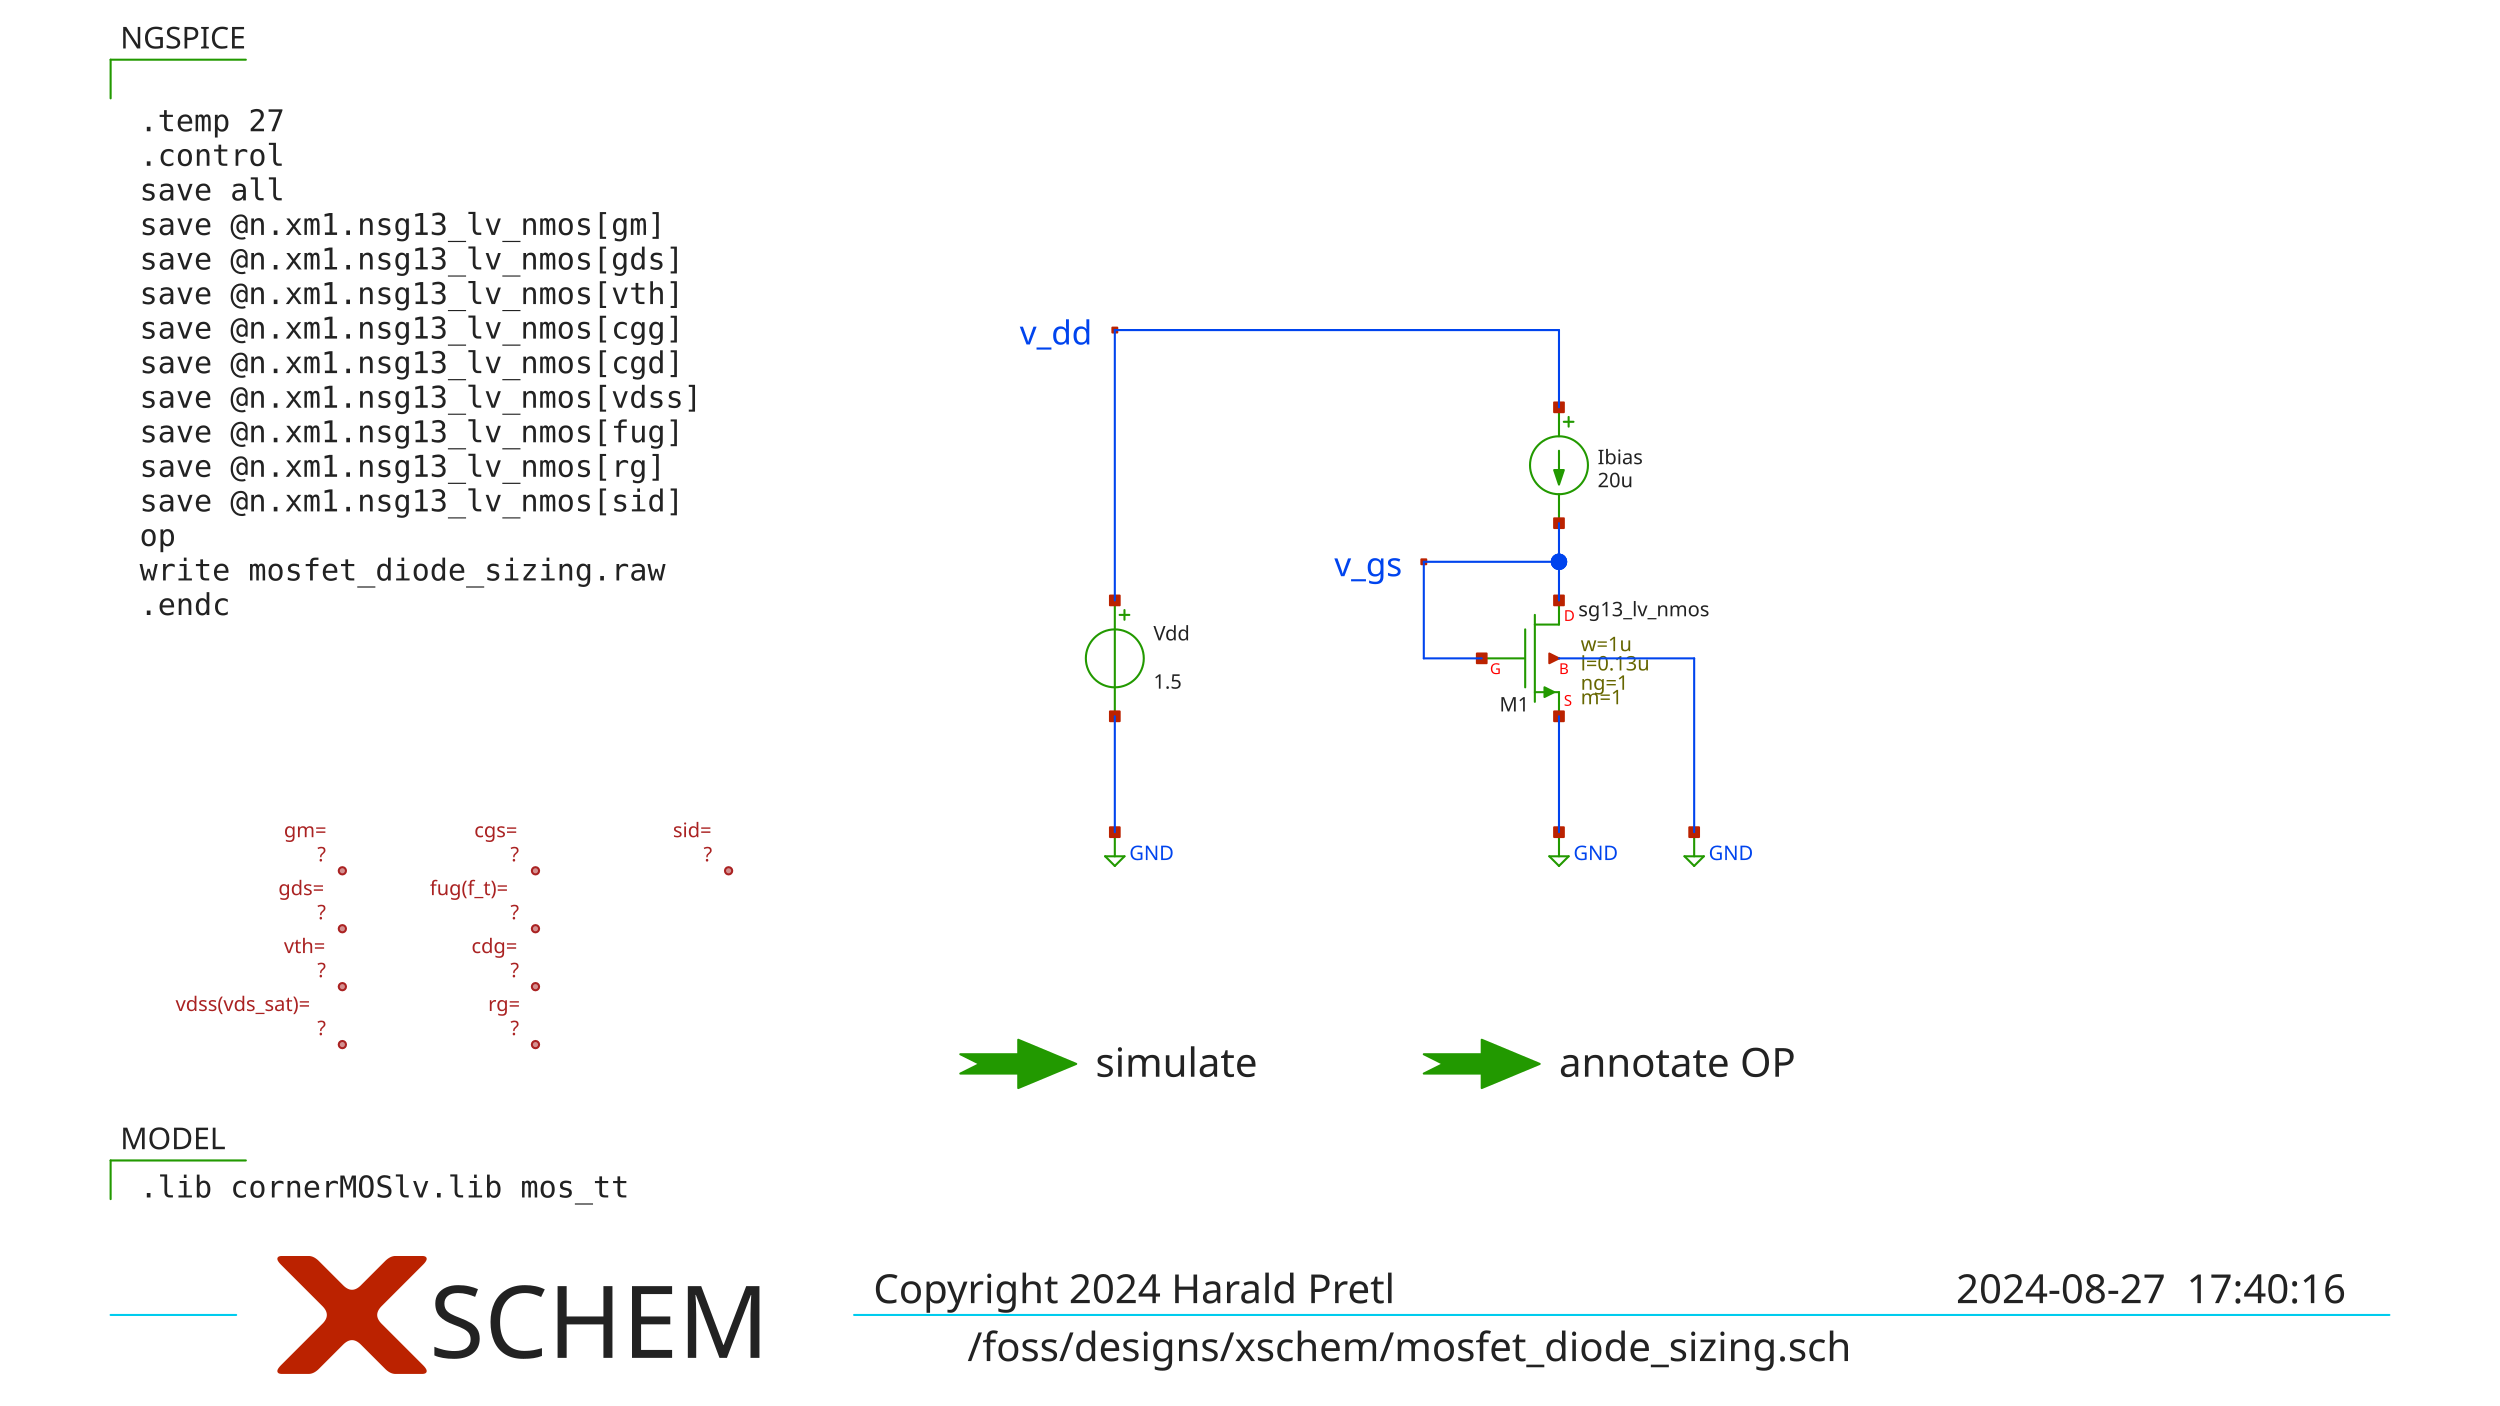
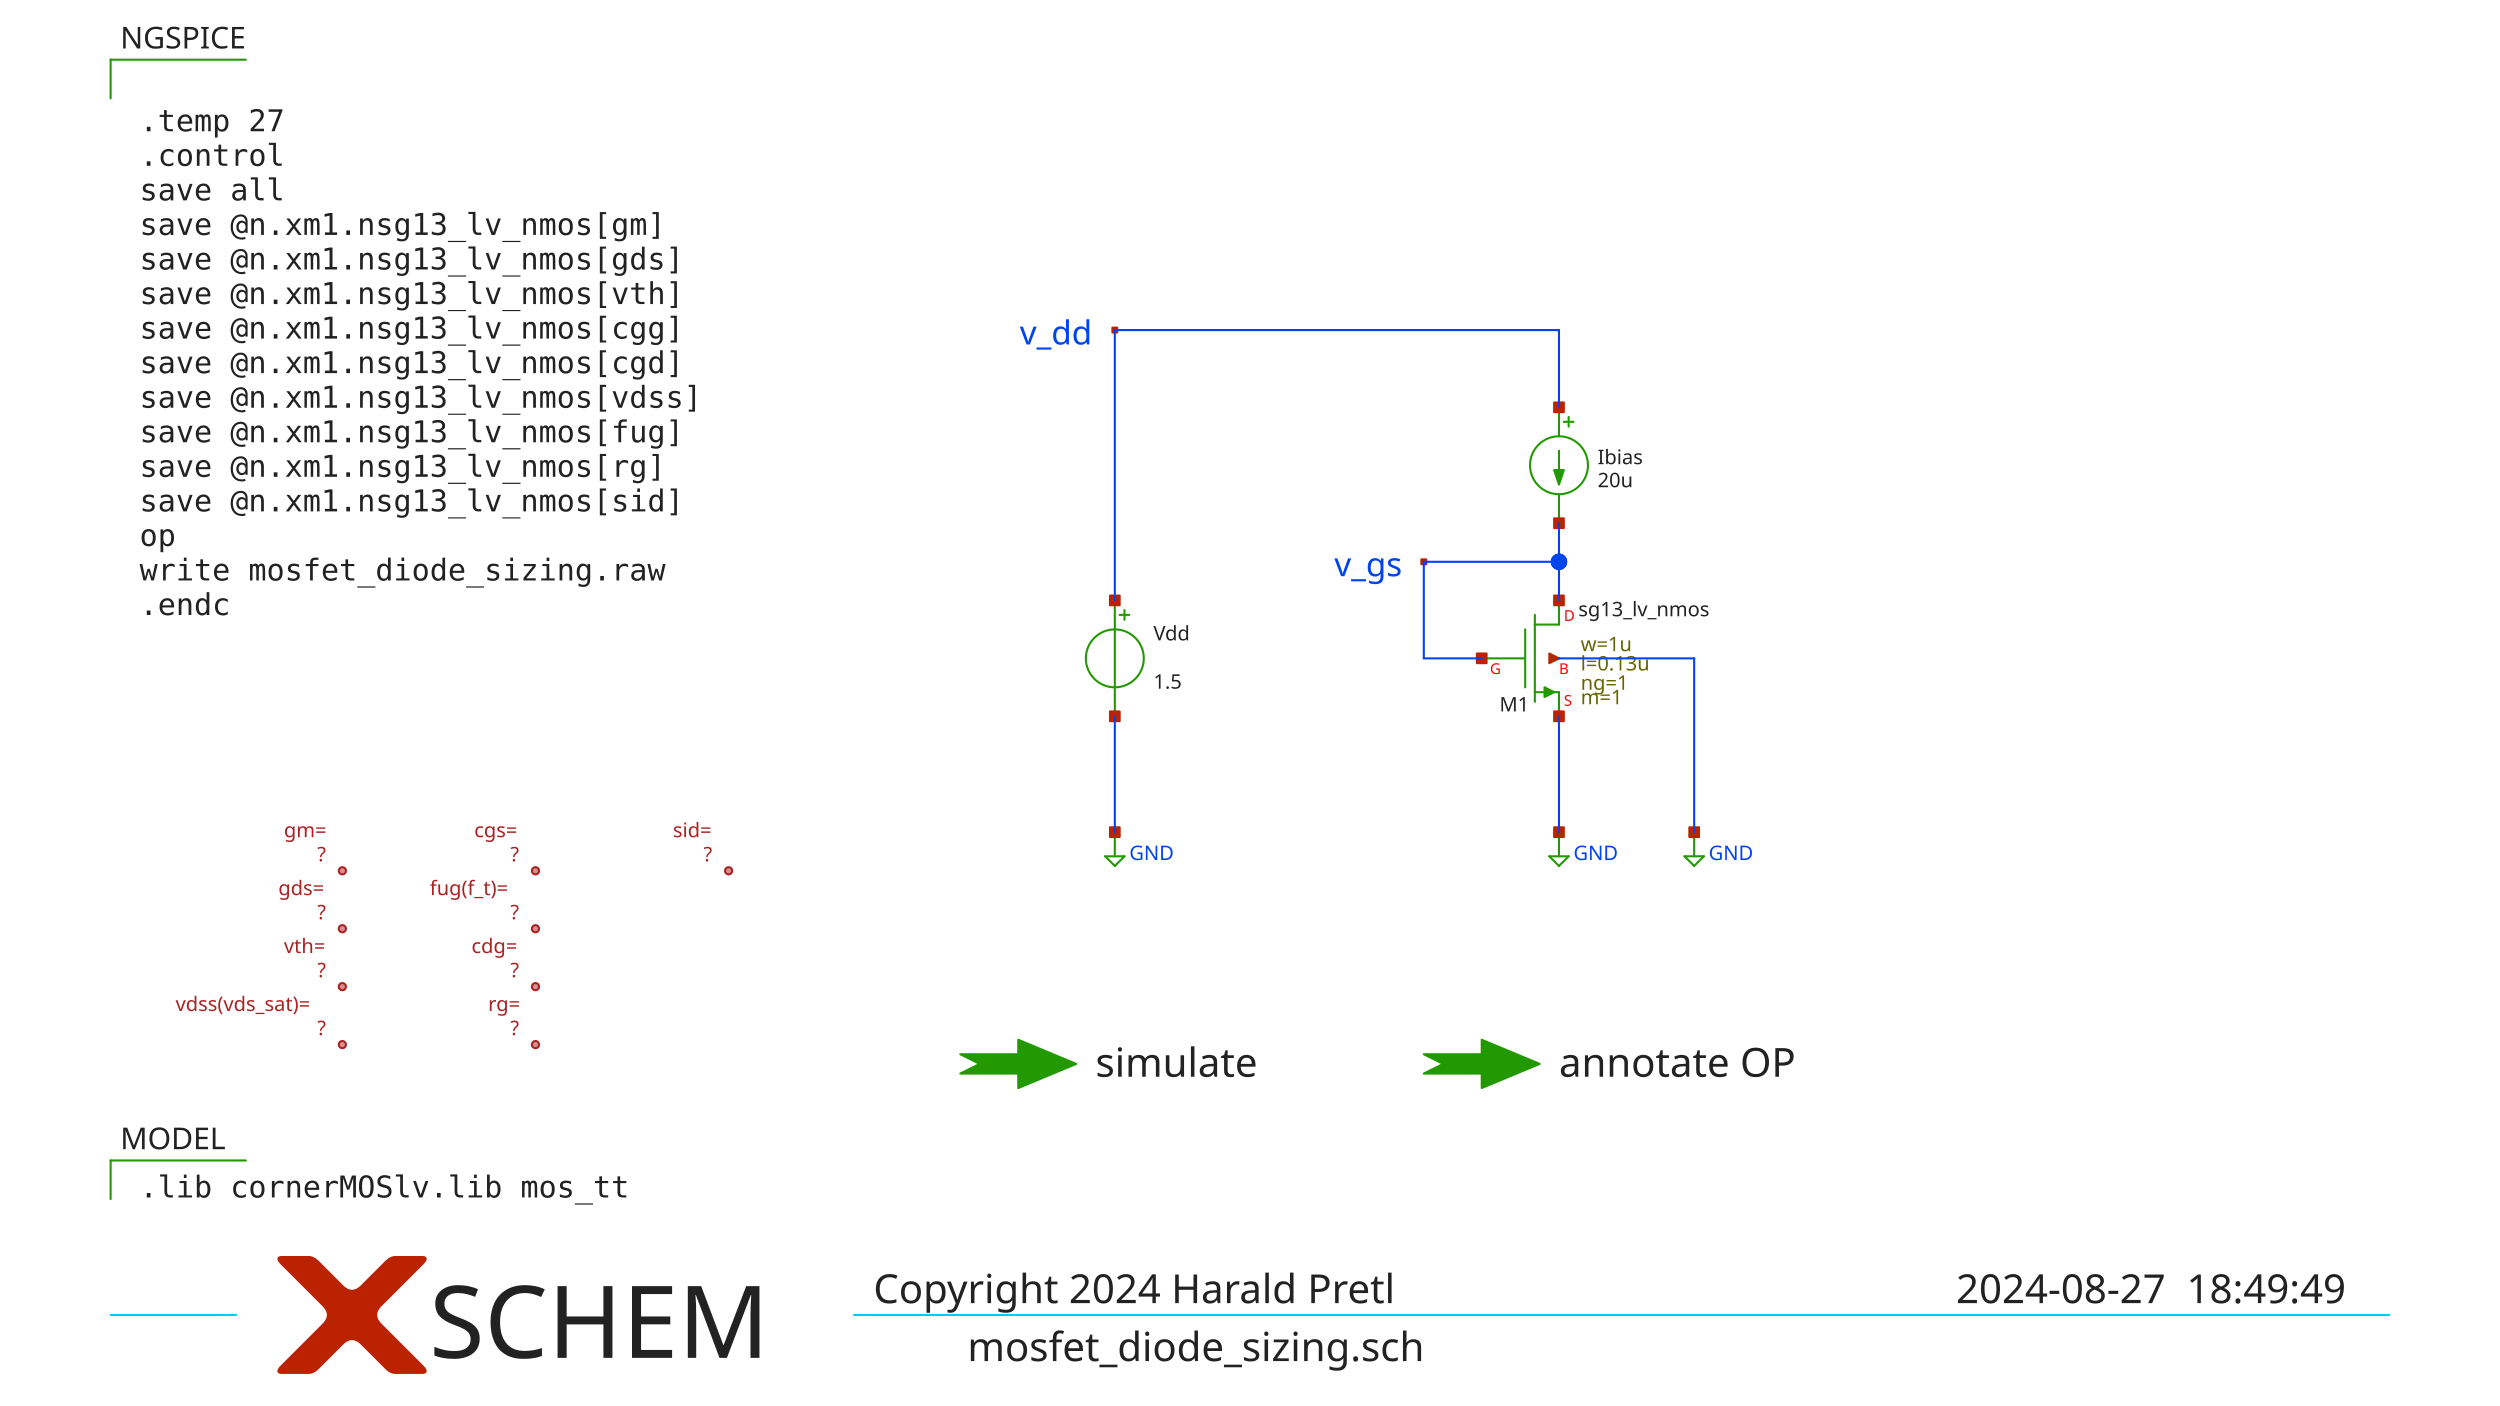
<svg xmlns="http://www.w3.org/2000/svg" width="900" height="506" version="1.1">
  <style type="text/css">
.l0{
  fill: #ffffff;
  stroke: #ffffff;
  stroke-linecap:round;
  stroke-linejoin:round;
  stroke-width: 0.751;
}
.l1{
  fill: #0044ee;
  stroke: #0044ee;
  stroke-linecap:round;
  stroke-linejoin:round;
  stroke-width: 0.751;
}
.l2{
  fill: #aaaaaa; fill-opacity: 0.2;
  stroke: #aaaaaa;
  stroke-linecap:round;
  stroke-linejoin:round;
  stroke-width: 0.751;
}
.l3{
  fill: #222222; fill-opacity: 0.5;
  stroke: #222222;
  stroke-linecap:round;
  stroke-linejoin:round;
  stroke-width: 0.751;
}
.l4{
  fill: #229900;
  stroke: #229900;
  stroke-linecap:round;
  stroke-linejoin:round;
  stroke-width: 0.751;
}
.l5{
  fill: #bb2200;
  stroke: #bb2200;
  stroke-linecap:round;
  stroke-linejoin:round;
  stroke-width: 0.751;
}
.l6{
  fill: #00ccee; fill-opacity: 0.5;
  stroke: #00ccee;
  stroke-linecap:round;
  stroke-linejoin:round;
  stroke-width: 0.751;
}
.l7{
  fill: #ff0000; fill-opacity: 0.5;
  stroke: #ff0000;
  stroke-linecap:round;
  stroke-linejoin:round;
  stroke-width: 0.751;
}
.l8{
  fill: #888800; fill-opacity: 0.5;
  stroke: #888800;
  stroke-linecap:round;
  stroke-linejoin:round;
  stroke-width: 0.751;
}
.l9{
  fill: #00aaaa; fill-opacity: 0.5;
  stroke: #00aaaa;
  stroke-linecap:round;
  stroke-linejoin:round;
  stroke-width: 0.751;
}
.l10{
  fill: #880088;
  stroke: #880088;
  stroke-linecap:round;
  stroke-linejoin:round;
  stroke-width: 0.751;
}
.l11{
  fill: #00ff00; fill-opacity: 0.5;
  stroke: #00ff00;
  stroke-linecap:round;
  stroke-linejoin:round;
  stroke-width: 0.751;
}
.l12{
  fill: #0000cc; fill-opacity: 0.5;
  stroke: #0000cc;
  stroke-linecap:round;
  stroke-linejoin:round;
  stroke-width: 0.751;
}
.l13{
  fill: #666600; fill-opacity: 0.5;
  stroke: #666600;
  stroke-linecap:round;
  stroke-linejoin:round;
  stroke-width: 0.751;
}
.l14{
  fill: #557755; fill-opacity: 0.2;
  stroke: #557755;
  stroke-linecap:round;
  stroke-linejoin:round;
  stroke-width: 0.751;
}
.l15{
  fill: #aa2222; fill-opacity: 0.5;
  stroke: #aa2222;
  stroke-linecap:round;
  stroke-linejoin:round;
  stroke-width: 0.751;
}
.l16{
  fill: #7ccc40; fill-opacity: 0.5;
  stroke: #7ccc40;
  stroke-linecap:round;
  stroke-linejoin:round;
  stroke-width: 0.751;
}
.l17{
  fill: #00ffcc; fill-opacity: 0.2;
  stroke: #00ffcc;
  stroke-linecap:round;
  stroke-linejoin:round;
  stroke-width: 0.751;
}
.l18{
  fill: #ce0097; fill-opacity: 0.5;
  stroke: #ce0097;
  stroke-linecap:round;
  stroke-linejoin:round;
  stroke-width: 0.751;
}
.l19{
  fill: #d2d46b; fill-opacity: 0.2;
  stroke: #d2d46b;
  stroke-linecap:round;
  stroke-linejoin:round;
  stroke-width: 0.751;
}
.l20{
  fill: #ef6158; fill-opacity: 0.2;
  stroke: #ef6158;
  stroke-linecap:round;
  stroke-linejoin:round;
  stroke-width: 0.751;
}
.l21{
  fill: #fdb200; fill-opacity: 0.2;
  stroke: #fdb200;
  stroke-linecap:round;
  stroke-linejoin:round;
  stroke-width: 0.751;
}
text {font-family: Sans-Serif;}
</style>
  <rect class="l0" x="0" y="0" width="900" height="506" />
  <text fill="#0044ee" xml:space="preserve" font-size="7.23" transform="translate(566.448, 309.62)">GND</text>
  <text fill="#0044ee" xml:space="preserve" font-size="7.23" transform="translate(406.549, 309.62)">GND</text>
  <text fill="#0044ee" xml:space="preserve" font-size="7.23" transform="translate(615.113, 309.62)">GND</text>
  <text fill="#0044ee" xml:space="preserve" font-size="11.93" transform="translate(480.355, 207.433)">v_gs</text>
  <text fill="#0044ee" xml:space="preserve" font-size="11.93" transform="translate(367.121, 124.008)">v_dd</text>
  <text fill="#222222" xml:space="preserve" font-size="10.845" transform="translate(43.3007, 413.709)">MODEL</text>
  <text fill="#222222" xml:space="preserve" font-size="10.845" style="font-family:Monospace;" transform="translate(50.2528, 431.089)">.lib cornerMOSlv.lib mos_tt</text>
  <text fill="#222222" xml:space="preserve" font-size="10.845" transform="translate(43.3007, 17.4375)">NGSPICE</text>
  <text fill="#222222" xml:space="preserve" font-size="10.845" style="font-family:Monospace;" transform="translate(50.2528, 47.2574)">.temp 27</text>
  <text fill="#222222" xml:space="preserve" font-size="10.845" style="font-family:Monospace;" transform="translate(50.2528, 59.697)">.control</text>
  <text fill="#222222" xml:space="preserve" font-size="10.845" style="font-family:Monospace;" transform="translate(50.2528, 72.1366)">save all</text>
  <text fill="#222222" xml:space="preserve" font-size="10.845" style="font-family:Monospace;" transform="translate(50.2528, 84.5762)">save @n.xm1.nsg13_lv_nmos[gm]</text>
  <text fill="#222222" xml:space="preserve" font-size="10.845" style="font-family:Monospace;" transform="translate(50.2528, 97.0157)">save @n.xm1.nsg13_lv_nmos[gds]</text>
  <text fill="#222222" xml:space="preserve" font-size="10.845" style="font-family:Monospace;" transform="translate(50.2528, 109.455)">save @n.xm1.nsg13_lv_nmos[vth]</text>
  <text fill="#222222" xml:space="preserve" font-size="10.845" style="font-family:Monospace;" transform="translate(50.2528, 121.895)">save @n.xm1.nsg13_lv_nmos[cgg]</text>
  <text fill="#222222" xml:space="preserve" font-size="10.845" style="font-family:Monospace;" transform="translate(50.2528, 134.334)">save @n.xm1.nsg13_lv_nmos[cgd]</text>
  <text fill="#222222" xml:space="preserve" font-size="10.845" style="font-family:Monospace;" transform="translate(50.2528, 146.774)">save @n.xm1.nsg13_lv_nmos[vdss]</text>
  <text fill="#222222" xml:space="preserve" font-size="10.845" style="font-family:Monospace;" transform="translate(50.2528, 159.214)">save @n.xm1.nsg13_lv_nmos[fug]</text>
  <text fill="#222222" xml:space="preserve" font-size="10.845" style="font-family:Monospace;" transform="translate(50.2528, 171.653)">save @n.xm1.nsg13_lv_nmos[rg]</text>
  <text fill="#222222" xml:space="preserve" font-size="10.845" style="font-family:Monospace;" transform="translate(50.2528, 184.093)">save @n.xm1.nsg13_lv_nmos[sid]</text>
  <text fill="#222222" xml:space="preserve" font-size="10.845" style="font-family:Monospace;" transform="translate(50.2528, 196.532)">op</text>
  <text fill="#222222" xml:space="preserve" font-size="10.845" style="font-family:Monospace;" transform="translate(50.2528, 208.972)">write mosfet_diode_sizing.raw</text>
  <text fill="#222222" xml:space="preserve" font-size="10.845" style="font-family:Monospace;" transform="translate(50.2528, 221.411)">.endc</text>
  <text fill="#222222" xml:space="preserve" font-size="7.23" transform="translate(415.239, 230.54)">Vdd</text>
  <text fill="#222222" xml:space="preserve" font-size="7.23" transform="translate(415.239, 247.92)">1.5</text>
-   <text fill="#222222" xml:space="preserve" font-size="14.46" transform="translate(314.434, 489.988)">         /foss/designs/xschem/mosfet_diode_sizing.sch</text>
+   <text fill="#222222" xml:space="preserve" font-size="14.46" transform="translate(314.434, 489.988)">         mosfet_diode_sizing.sch</text>
  <text fill="#222222" xml:space="preserve" font-size="14.46" transform="translate(314.434, 469.132)">Copyright 2024 Harald Pretl</text>
-   <text fill="#222222" xml:space="preserve" font-size="14.46" transform="translate(704.175, 469.132)">2024-08-27  17:40:16</text>
+   <text fill="#222222" xml:space="preserve" font-size="14.46" transform="translate(704.175, 469.132)">2024-08-27  18:49:49</text>
  <text fill="#222222" xml:space="preserve" font-size="36.151" transform="translate(154.535, 488.827)">SCHEM</text>
  <text fill="#222222" xml:space="preserve" font-size="7.23" transform="translate(539.806, 256.138)">M1</text>
  <text fill="#ff0000" xml:space="preserve" font-size="5.423" transform="translate(562.972, 223.548)">D</text>
  <text fill="#ff0000" xml:space="preserve" font-size="5.423" transform="translate(562.972, 254.1)">S</text>
  <text fill="#ff0000" xml:space="preserve" font-size="5.423" transform="translate(561.234, 242.666)">B</text>
  <text fill="#ff0000" xml:space="preserve" font-size="5.423" transform="translate(536.378, 242.666)">G</text>
  <text fill="#222222" xml:space="preserve" font-size="7.23" transform="translate(568.186, 221.85)">sg13_lv_nmos</text>
  <text fill="#666600" xml:space="preserve" font-size="7.23" transform="translate(569.055, 253.531)">m=1</text>
  <text fill="#666600" xml:space="preserve" font-size="7.23" transform="translate(569.055, 248.317)">ng=1</text>
  <text fill="#666600" xml:space="preserve" font-size="7.23" transform="translate(569.055, 241.365)">l=0.13u</text>
  <text fill="#666600" xml:space="preserve" font-size="7.23" transform="translate(569.055, 234.413)">w=1u</text>
  <text fill="#222222" xml:space="preserve" font-size="14.46" transform="translate(394.383, 387.635)">simulate</text>
  <text fill="#222222" xml:space="preserve" font-size="14.46" transform="translate(561.234, 387.635)">annotate OP</text>
  <text fill="#aa2222" xml:space="preserve" font-size="7.23" transform="translate(114.209, 330.93)">? </text>
  <text fill="#aa2222" xml:space="preserve" font-size="7.23" transform="translate(100.209, 322.24)">gds=</text>
  <text fill="#aa2222" xml:space="preserve" font-size="7.23" transform="translate(114.209, 310.074)">? </text>
  <text fill="#aa2222" xml:space="preserve" font-size="7.23" transform="translate(102.209, 301.384)">gm=</text>
  <text fill="#aa2222" xml:space="preserve" font-size="7.23" transform="translate(114.209, 351.787)">? </text>
  <text fill="#aa2222" xml:space="preserve" font-size="7.23" transform="translate(102.209, 343.097)">vth=</text>
  <text fill="#aa2222" xml:space="preserve" font-size="7.23" transform="translate(183.73, 310.074)">? </text>
  <text fill="#aa2222" xml:space="preserve" font-size="7.23" transform="translate(170.73, 301.384)">cgs=</text>
  <text fill="#aa2222" xml:space="preserve" font-size="7.23" transform="translate(114.209, 372.643)">? </text>
  <text fill="#aa2222" xml:space="preserve" font-size="7.23" transform="translate(63.2086, 363.953)">vdss(vds_sat)=</text>
  <text fill="#aa2222" xml:space="preserve" font-size="7.23" transform="translate(183.73, 330.93)">? </text>
  <text fill="#aa2222" xml:space="preserve" font-size="7.23" transform="translate(154.73, 322.24)">fug(f_t)=</text>
  <text fill="#aa2222" xml:space="preserve" font-size="7.23" transform="translate(183.73, 351.787)">? </text>
  <text fill="#aa2222" xml:space="preserve" font-size="7.23" transform="translate(169.73, 343.097)">cdg=</text>
  <text fill="#aa2222" xml:space="preserve" font-size="7.23" transform="translate(253.251, 310.074)">? </text>
  <text fill="#aa2222" xml:space="preserve" font-size="7.23" transform="translate(242.251, 301.384)">sid=</text>
  <text fill="#aa2222" xml:space="preserve" font-size="7.23" transform="translate(183.73, 372.643)">? </text>
  <text fill="#aa2222" xml:space="preserve" font-size="7.23" transform="translate(175.73, 363.953)">rg=</text>
  <text fill="#222222" xml:space="preserve" font-size="7.23" transform="translate(575.138, 167.102)">Ibias</text>
  <text fill="#222222" xml:space="preserve" font-size="7.23" transform="translate(575.138, 175.395)">20u</text>
  <path class="l4" d="M39.825 417.765L88.49 417.765" />
  <path class="l4" d="M39.825 417.765L39.825 431.67" />
  <path class="l4" d="M39.825 21.494L88.49 21.494" />
  <path class="l4" d="M39.825 21.494L39.825 35.398" />
  <path class="l4" d="M561.234 299.579L561.234 308.269" />
  <path class="l4" d="M557.758 308.269L564.71 308.269" />
  <path class="l4" d="M561.234 311.745L564.71 308.269" />
  <path class="l4" d="M557.758 308.269L561.234 311.745" />
  <path class="l4" d="M403.073 221.368L406.549 221.368" />
  <path class="l4" d="M404.811 219.63L404.811 223.106" />
  <path class="l4" d="M401.335 216.154L401.335 257.866" />
  <circle class="l4" cx="401.335" cy="237.01" r="10.428" style="fill:none;" />
  <path class="l4" d="M401.335 299.579L401.335 308.269" />
  <path class="l4" d="M397.859 308.269L404.811 308.269" />
  <path class="l4" d="M401.335 311.745L404.811 308.269" />
  <path class="l4" d="M397.859 308.269L401.335 311.745" />
  <path class="l4" d="M609.899 299.579L609.899 308.269" />
  <path class="l4" d="M606.423 308.269L613.375 308.269" />
  <path class="l4" d="M609.899 311.745L613.375 308.269" />
  <path class="l4" d="M606.423 308.269L609.899 311.745" />
  <path class="l4" d="M552.544 221.368L552.544 252.652" />
  <path class="l4" d="M561.234 249.176L561.234 257.866" />
  <path class="l4" d="M561.234 216.154L561.234 224.844" />
  <path class="l4" d="M549.068 226.582L549.068 247.438" />
  <path class="l4" d="M552.544 224.844L561.234 224.844" />
  <path class="l4" d="M552.544 249.176L561.234 249.176" />
  <path class="l4" d="M533.425 237.01L548.72 237.01" />
  <path class="l4" d="M556.02 247.438L559.496 249.176L556.02 250.914L556.02 247.438" />
  <path class="l4" d="M387.431 383.005L366.575 374.315L366.575 379.529L345.718 379.529L352.67 383.005L345.718 386.481L366.575 386.481L366.575 391.695L387.431 383.005" />
  <path class="l4" d="M554.282 383.005L533.425 374.315L533.425 379.529L512.569 379.529L519.521 383.005L512.569 386.481L533.425 386.481L533.425 391.695L554.282 383.005" />
  <path class="l4" d="M561.234 146.632L561.234 157.061" />
  <path class="l4" d="M561.234 177.917L561.234 188.345" />
  <path class="l4" d="M562.972 151.847L566.448 151.847" />
  <path class="l4" d="M564.71 150.109L564.71 153.585" />
  <path class="l4" d="M561.234 162.275L561.234 169.227L562.972 169.227L561.234 174.441L559.496 169.227L561.234 169.227L561.234 162.275" />
  <circle class="l4" cx="561.234" cy="167.489" r="10.428" style="fill:none;" />
  <path class="l5" d="M559.496 297.841L562.972 297.841L562.972 301.317L559.496 301.317L559.496 297.841z" />
  <path class="l5" d="M399.597 214.416L403.073 214.416L403.073 217.892L399.597 217.892L399.597 214.416z" />
  <path class="l5" d="M399.597 256.128L403.073 256.128L403.073 259.605L399.597 259.605L399.597 256.128z" />
  <path class="l5" d="M399.597 297.841L403.073 297.841L403.073 301.317L399.597 301.317L399.597 297.841z" />
  <path class="l5" d="M608.161 297.841L611.637 297.841L611.637 301.317L608.161 301.317L608.161 297.841z" />
  <path class="l5" d="M144.107 462.954L143.889 463.171L143.672 463.389L143.455 463.606L143.237 463.823L143.02 464.04L142.803 464.258L142.586 464.475L142.368 464.692L142.151 464.909L141.934 465.127L141.717 465.344L141.499 465.561L141.282 465.778L141.065 465.996L140.848 466.213L140.63 466.43L140.413 466.647L140.196 466.865L139.979 467.082L139.761 467.299L139.544 467.516L139.327 467.734L139.11 467.951L138.892 468.168L138.675 468.386L138.458 468.603L138.241 468.82L138.023 469.037L137.806 469.255L137.589 469.472L137.372 469.689L137.154 469.906L137.154 469.906L136.944 470.124L136.747 470.341L136.564 470.558L136.394 470.775L136.238 470.993L136.095 471.21L135.966 471.427L135.851 471.644L135.749 471.862L135.661 472.079L135.586 472.296L135.525 472.513L135.477 472.731L135.444 472.948L135.423 473.165L135.416 473.382L135.423 473.6L135.444 473.817L135.477 474.034L135.525 474.251L135.586 474.469L135.661 474.686L135.749 474.903L135.851 475.12L135.966 475.338L136.095 475.555L136.238 475.772L136.394 475.989L136.564 476.207L136.747 476.424L136.944 476.641L137.154 476.858L137.154 476.858L137.372 477.077L137.592 477.296L137.814 477.518L138.037 477.741L138.262 477.966L138.488 478.192L138.717 478.421L138.947 478.651L139.178 478.882L139.412 479.116L139.647 479.351L139.884 479.588L140.122 479.826L140.362 480.066L140.604 480.308L140.848 480.552L141.093 480.797L141.34 481.044L141.589 481.293L141.839 481.543L142.091 481.795L142.345 482.049L142.6 482.304L142.857 482.561L143.116 482.82L143.377 483.081L143.639 483.343L143.903 483.607L144.168 483.872L144.436 484.14L144.705 484.409L144.976 484.68L144.976 484.68L145.245 484.949L145.512 485.216L145.775 485.479L146.035 485.739L146.291 485.995L146.544 486.248L146.793 486.497L147.039 486.743L147.282 486.986L147.521 487.225L147.757 487.461L147.99 487.694L148.219 487.923L148.445 488.149L148.667 488.371L148.886 488.59L149.102 488.806L149.314 489.018L149.523 489.227L149.728 489.432L149.93 489.634L150.129 489.833L150.324 490.028L150.516 490.22L150.704 490.408L150.889 490.593L151.071 490.775L151.249 490.953L151.424 491.128L151.595 491.299L151.763 491.467L151.928 491.632L151.928 491.632L152.086 491.792L152.233 491.947L152.371 492.098L152.498 492.243L152.615 492.383L152.722 492.518L152.819 492.648L152.905 492.772L152.982 492.892L153.048 493.006L153.104 493.116L153.15 493.22L153.185 493.32L153.211 493.414L153.226 493.503L153.231 493.587L153.226 493.666L153.211 493.74L153.185 493.808L153.15 493.872L153.104 493.931L153.048 493.984L152.982 494.033L152.905 494.076L152.819 494.114L152.722 494.147L152.615 494.175L152.498 494.198L152.371 494.216L152.233 494.229L152.086 494.236L151.928 494.239L151.928 494.239L151.765 494.239L151.602 494.239L151.439 494.239L151.276 494.239L151.113 494.239L150.95 494.239L150.787 494.239L150.624 494.239L150.461 494.239L150.298 494.239L150.135 494.239L149.972 494.239L149.809 494.239L149.646 494.239L149.484 494.239L149.321 494.239L149.158 494.239L148.995 494.239L148.832 494.239L148.669 494.239L148.506 494.239L148.343 494.239L148.18 494.239L148.017 494.239L147.854 494.239L147.691 494.239L147.528 494.239L147.365 494.239L147.202 494.239L147.039 494.239L146.877 494.239L146.714 494.239L146.714 494.239L146.551 494.239L146.391 494.239L146.232 494.239L146.075 494.239L145.92 494.239L145.766 494.239L145.615 494.239L145.464 494.239L145.316 494.239L145.169 494.239L145.024 494.239L144.88 494.239L144.739 494.239L144.599 494.239L144.46 494.239L144.324 494.239L144.189 494.239L144.056 494.239L143.924 494.239L143.794 494.239L143.666 494.239L143.54 494.239L143.415 494.239L143.292 494.239L143.17 494.239L143.051 494.239L142.933 494.239L142.817 494.239L142.702 494.239L142.589 494.239L142.478 494.239L142.368 494.239L142.368 494.239L142.26 494.237L142.151 494.232L142.043 494.223L141.934 494.212L141.825 494.196L141.717 494.178L141.608 494.156L141.499 494.13L141.391 494.101L141.282 494.069L141.174 494.033L141.065 493.994L140.956 493.952L140.848 493.906L140.739 493.857L140.63 493.804L140.522 493.748L140.413 493.689L140.305 493.626L140.196 493.56L140.087 493.49L139.979 493.417L139.87 493.341L139.761 493.261L139.653 493.178L139.544 493.091L139.436 493.001L139.327 492.908L139.218 492.811L139.11 492.711L139.001 492.608L138.892 492.501L138.892 492.501L138.784 492.392L138.675 492.283L138.567 492.175L138.458 492.066L138.349 491.958L138.241 491.849L138.132 491.74L138.023 491.632L137.915 491.523L137.806 491.414L137.698 491.306L137.589 491.197L137.48 491.089L137.372 490.98L137.263 490.871L137.154 490.763L137.046 490.654L136.937 490.545L136.829 490.437L136.72 490.328L136.611 490.22L136.503 490.111L136.394 490.002L136.285 489.894L136.177 489.785L136.068 489.676L135.959 489.568L135.851 489.459L135.742 489.351L135.634 489.242L135.525 489.133L135.416 489.025L135.416 489.025L135.306 488.914L135.192 488.801L135.075 488.683L134.955 488.563L134.831 488.439L134.703 488.312L134.573 488.181L134.439 488.047L134.301 487.91L134.16 487.769L134.016 487.624L133.868 487.477L133.717 487.326L133.563 487.171L133.405 487.013L133.244 486.852L133.079 486.687L132.911 486.519L132.74 486.348L132.565 486.173L132.387 485.995L132.205 485.813L132.02 485.628L131.832 485.44L131.64 485.248L131.445 485.053L131.246 484.854L131.044 484.652L130.839 484.447L130.63 484.238L130.418 484.026L130.202 483.811L130.202 483.811L129.985 483.6L129.768 483.403L129.551 483.22L129.333 483.05L129.116 482.894L128.899 482.751L128.681 482.622L128.464 482.507L128.247 482.405L128.03 482.317L127.812 482.242L127.595 482.181L127.378 482.134L127.161 482.1L126.943 482.079L126.726 482.073L126.509 482.079L126.292 482.1L126.074 482.134L125.857 482.181L125.64 482.242L125.423 482.317L125.205 482.405L124.988 482.507L124.771 482.622L124.554 482.751L124.336 482.894L124.119 483.05L123.902 483.22L123.685 483.403L123.467 483.6L123.25 483.811L123.25 483.811L123.035 484.026L122.822 484.238L122.614 484.447L122.408 484.652L122.206 484.854L122.008 485.053L121.813 485.248L121.621 485.44L121.432 485.628L121.247 485.813L121.066 485.995L120.888 486.173L120.713 486.348L120.541 486.519L120.373 486.687L120.209 486.852L120.047 487.013L119.889 487.171L119.735 487.326L119.584 487.477L119.436 487.624L119.292 487.769L119.151 487.91L119.014 488.047L118.88 488.181L118.749 488.312L118.622 488.439L118.498 488.563L118.377 488.683L118.26 488.801L118.146 488.914L118.036 489.025L118.036 489.025L117.927 489.133L117.819 489.242L117.71 489.351L117.602 489.459L117.493 489.568L117.384 489.676L117.276 489.785L117.167 489.894L117.058 490.002L116.95 490.111L116.841 490.22L116.733 490.328L116.624 490.437L116.515 490.545L116.407 490.654L116.298 490.763L116.189 490.871L116.081 490.98L115.972 491.089L115.864 491.197L115.755 491.306L115.646 491.414L115.538 491.523L115.429 491.632L115.32 491.74L115.212 491.849L115.103 491.958L114.994 492.066L114.886 492.175L114.777 492.283L114.669 492.392L114.56 492.501L114.56 492.501L114.451 492.608L114.343 492.711L114.234 492.811L114.125 492.908L114.017 493.001L113.908 493.091L113.8 493.178L113.691 493.261L113.582 493.341L113.474 493.417L113.365 493.49L113.256 493.56L113.148 493.626L113.039 493.689L112.931 493.748L112.822 493.804L112.713 493.857L112.605 493.906L112.496 493.952L112.387 493.994L112.279 494.033L112.17 494.069L112.062 494.101L111.953 494.13L111.844 494.156L111.736 494.178L111.627 494.196L111.518 494.212L111.41 494.223L111.301 494.232L111.193 494.237L111.084 494.239L111.084 494.239L110.974 494.239L110.863 494.239L110.75 494.239L110.636 494.239L110.52 494.239L110.402 494.239L110.282 494.239L110.161 494.239L110.038 494.239L109.913 494.239L109.786 494.239L109.658 494.239L109.528 494.239L109.397 494.239L109.264 494.239L109.129 494.239L108.992 494.239L108.854 494.239L108.714 494.239L108.572 494.239L108.429 494.239L108.283 494.239L108.137 494.239L107.988 494.239L107.838 494.239L107.686 494.239L107.532 494.239L107.377 494.239L107.22 494.239L107.061 494.239L106.901 494.239L106.739 494.239L106.739 494.239L106.576 494.239L106.413 494.239L106.25 494.239L106.087 494.239L105.924 494.239L105.761 494.239L105.598 494.239L105.435 494.239L105.272 494.239L105.109 494.239L104.947 494.239L104.784 494.239L104.621 494.239L104.458 494.239L104.295 494.239L104.132 494.239L103.969 494.239L103.806 494.239L103.643 494.239L103.48 494.239L103.317 494.239L103.154 494.239L102.991 494.239L102.828 494.239L102.665 494.239L102.502 494.239L102.339 494.239L102.177 494.239L102.014 494.239L101.851 494.239L101.688 494.239L101.525 494.239L101.525 494.239L101.367 494.236L101.219 494.229L101.082 494.216L100.954 494.198L100.837 494.175L100.73 494.147L100.634 494.114L100.547 494.076L100.471 494.033L100.405 493.984L100.349 493.931L100.303 493.872L100.267 493.808L100.242 493.74L100.226 493.666L100.221 493.587L100.226 493.503L100.242 493.414L100.267 493.32L100.303 493.22L100.349 493.116L100.405 493.006L100.471 492.892L100.547 492.772L100.634 492.648L100.73 492.518L100.837 492.383L100.954 492.243L101.082 492.098L101.219 491.947L101.367 491.792L101.525 491.632L101.525 491.632L101.689 491.467L101.857 491.299L102.029 491.128L102.204 490.953L102.382 490.775L102.563 490.593L102.749 490.408L102.937 490.22L103.129 490.028L103.324 489.833L103.522 489.634L103.724 489.432L103.93 489.227L104.139 489.018L104.351 488.806L104.566 488.59L104.785 488.371L105.008 488.149L105.233 487.923L105.462 487.694L105.695 487.461L105.931 487.225L106.17 486.986L106.413 486.743L106.659 486.497L106.909 486.248L107.161 485.995L107.418 485.739L107.677 485.479L107.941 485.216L108.207 484.949L108.477 484.68L108.477 484.68L108.748 484.409L109.017 484.14L109.284 483.872L109.55 483.607L109.813 483.343L110.076 483.081L110.336 482.82L110.595 482.561L110.852 482.304L111.108 482.049L111.361 481.795L111.613 481.543L111.864 481.293L112.112 481.044L112.359 480.797L112.605 480.552L112.848 480.308L113.09 480.066L113.33 479.826L113.569 479.588L113.806 479.351L114.041 479.116L114.274 478.882L114.506 478.651L114.736 478.421L114.964 478.192L115.191 477.966L115.415 477.741L115.639 477.518L115.86 477.296L116.08 477.077L116.298 476.858L116.298 476.858L116.508 476.641L116.705 476.424L116.889 476.207L117.058 475.989L117.215 475.772L117.357 475.555L117.486 475.338L117.602 475.12L117.703 474.903L117.792 474.686L117.866 474.469L117.927 474.251L117.975 474.034L118.009 473.817L118.029 473.6L118.036 473.382L118.029 473.165L118.009 472.948L117.975 472.731L117.927 472.513L117.866 472.296L117.792 472.079L117.703 471.862L117.602 471.644L117.486 471.427L117.357 471.21L117.215 470.993L117.058 470.775L116.889 470.558L116.705 470.341L116.508 470.124L116.298 469.906L116.298 469.906L116.08 469.688L115.86 469.468L115.639 469.247L115.415 469.024L115.191 468.799L114.964 468.572L114.736 468.344L114.506 468.114L114.274 467.882L114.041 467.649L113.806 467.414L113.569 467.177L113.33 466.939L113.09 466.698L112.848 466.457L112.605 466.213L112.359 465.968L112.112 465.721L111.864 465.472L111.613 465.222L111.361 464.97L111.108 464.716L110.852 464.461L110.595 464.203L110.336 463.945L110.076 463.684L109.813 463.422L109.55 463.158L109.284 462.892L109.017 462.625L108.748 462.356L108.477 462.085L108.477 462.085L108.207 461.815L107.941 461.549L107.677 461.286L107.418 461.026L107.161 460.77L106.909 460.517L106.659 460.267L106.413 460.021L106.17 459.779L105.931 459.539L105.695 459.303L105.462 459.071L105.233 458.842L105.008 458.616L104.785 458.394L104.566 458.175L104.351 457.959L104.139 457.747L103.93 457.538L103.724 457.333L103.522 457.131L103.324 456.932L103.129 456.737L102.937 456.545L102.749 456.357L102.563 456.172L102.382 455.99L102.204 455.812L102.029 455.637L101.857 455.466L101.689 455.298L101.525 455.133L101.525 455.133L101.367 454.973L101.219 454.817L101.082 454.667L100.954 454.522L100.837 454.382L100.73 454.247L100.634 454.117L100.547 453.992L100.471 453.873L100.405 453.758L100.349 453.649L100.303 453.544L100.267 453.445L100.242 453.351L100.226 453.262L100.221 453.178L100.226 453.099L100.242 453.025L100.267 452.956L100.303 452.893L100.349 452.834L100.405 452.781L100.471 452.732L100.547 452.689L100.634 452.651L100.73 452.618L100.837 452.59L100.954 452.567L101.082 452.549L101.219 452.536L101.367 452.529L101.525 452.526L101.525 452.526L101.688 452.526L101.851 452.526L102.014 452.526L102.177 452.526L102.339 452.526L102.502 452.526L102.665 452.526L102.828 452.526L102.991 452.526L103.154 452.526L103.317 452.526L103.48 452.526L103.643 452.526L103.806 452.526L103.969 452.526L104.132 452.526L104.295 452.526L104.458 452.526L104.621 452.526L104.784 452.526L104.947 452.526L105.109 452.526L105.272 452.526L105.435 452.526L105.598 452.526L105.761 452.526L105.924 452.526L106.087 452.526L106.25 452.526L106.413 452.526L106.576 452.526L106.739 452.526L106.739 452.526L106.901 452.526L107.061 452.526L107.22 452.526L107.377 452.526L107.532 452.526L107.686 452.526L107.838 452.526L107.988 452.526L108.137 452.526L108.283 452.526L108.429 452.526L108.572 452.526L108.714 452.526L108.854 452.526L108.992 452.526L109.129 452.526L109.264 452.526L109.397 452.526L109.528 452.526L109.658 452.526L109.786 452.526L109.913 452.526L110.038 452.526L110.161 452.526L110.282 452.526L110.402 452.526L110.52 452.526L110.636 452.526L110.75 452.526L110.863 452.526L110.974 452.526L111.084 452.526L111.084 452.526L111.193 452.528L111.301 452.533L111.41 452.541L111.518 452.553L111.627 452.568L111.736 452.587L111.844 452.609L111.953 452.635L112.062 452.663L112.17 452.696L112.279 452.731L112.387 452.77L112.496 452.813L112.605 452.859L112.713 452.908L112.822 452.96L112.931 453.016L113.039 453.076L113.148 453.139L113.256 453.205L113.365 453.274L113.474 453.347L113.582 453.424L113.691 453.504L113.8 453.587L113.908 453.673L114.017 453.763L114.125 453.857L114.234 453.953L114.343 454.054L114.451 454.157L114.56 454.264L114.56 454.264L114.669 454.373L114.777 454.481L114.886 454.59L114.994 454.699L115.103 454.807L115.212 454.916L115.32 455.024L115.429 455.133L115.538 455.242L115.646 455.35L115.755 455.459L115.864 455.568L115.972 455.676L116.081 455.785L116.189 455.893L116.298 456.002L116.407 456.111L116.515 456.219L116.624 456.328L116.733 456.437L116.841 456.545L116.95 456.654L117.058 456.762L117.167 456.871L117.276 456.98L117.384 457.088L117.493 457.197L117.602 457.306L117.71 457.414L117.819 457.523L117.927 457.631L118.036 457.74L118.036 457.74L118.146 457.85L118.26 457.964L118.377 458.081L118.498 458.202L118.622 458.326L118.749 458.453L118.88 458.584L119.014 458.718L119.151 458.855L119.292 458.996L119.436 459.14L119.584 459.288L119.735 459.439L119.889 459.594L120.047 459.751L120.209 459.913L120.373 460.077L120.541 460.245L120.713 460.417L120.888 460.592L121.066 460.77L121.247 460.951L121.432 461.136L121.621 461.325L121.813 461.517L122.008 461.712L122.206 461.91L122.408 462.112L122.614 462.318L122.822 462.526L123.035 462.739L123.25 462.954L123.25 462.954L123.467 463.165L123.685 463.362L123.902 463.545L124.119 463.715L124.336 463.871L124.554 464.013L124.771 464.142L124.988 464.258L125.205 464.36L125.423 464.448L125.64 464.522L125.857 464.584L126.074 464.631L126.292 464.665L126.509 464.685L126.726 464.692L126.943 464.685L127.161 464.665L127.378 464.631L127.595 464.584L127.812 464.522L128.03 464.448L128.247 464.36L128.464 464.258L128.681 464.142L128.899 464.013L129.116 463.871L129.333 463.715L129.551 463.545L129.768 463.362L129.985 463.165L130.202 462.954L130.202 462.954L130.418 462.739L130.63 462.526L130.839 462.318L131.044 462.112L131.246 461.91L131.445 461.712L131.64 461.517L131.832 461.325L132.02 461.136L132.205 460.951L132.387 460.77L132.565 460.592L132.74 460.417L132.911 460.245L133.079 460.077L133.244 459.913L133.405 459.751L133.563 459.594L133.717 459.439L133.868 459.288L134.016 459.14L134.16 458.996L134.301 458.855L134.439 458.718L134.573 458.584L134.703 458.453L134.831 458.326L134.955 458.202L135.075 458.081L135.192 457.964L135.306 457.85L135.416 457.74L135.416 457.74L135.525 457.631L135.634 457.523L135.742 457.414L135.851 457.306L135.959 457.197L136.068 457.088L136.177 456.98L136.285 456.871L136.394 456.762L136.503 456.654L136.611 456.545L136.72 456.437L136.829 456.328L136.937 456.219L137.046 456.111L137.154 456.002L137.263 455.893L137.372 455.785L137.48 455.676L137.589 455.568L137.698 455.459L137.806 455.35L137.915 455.242L138.023 455.133L138.132 455.024L138.241 454.916L138.349 454.807L138.458 454.699L138.567 454.59L138.675 454.481L138.784 454.373L138.892 454.264L138.892 454.264L139.001 454.157L139.11 454.054L139.218 453.953L139.327 453.857L139.436 453.763L139.544 453.673L139.653 453.587L139.761 453.504L139.87 453.424L139.979 453.347L140.087 453.274L140.196 453.205L140.305 453.139L140.413 453.076L140.522 453.016L140.63 452.96L140.739 452.908L140.848 452.859L140.956 452.813L141.065 452.77L141.174 452.731L141.282 452.696L141.391 452.663L141.499 452.635L141.608 452.609L141.717 452.587L141.825 452.568L141.934 452.553L142.043 452.541L142.151 452.533L142.26 452.528L142.368 452.526L142.368 452.526L142.478 452.526L142.589 452.526L142.702 452.526L142.817 452.526L142.933 452.526L143.051 452.526L143.17 452.526L143.292 452.526L143.415 452.526L143.54 452.526L143.666 452.526L143.794 452.526L143.924 452.526L144.056 452.526L144.189 452.526L144.324 452.526L144.46 452.526L144.599 452.526L144.739 452.526L144.88 452.526L145.024 452.526L145.169 452.526L145.316 452.526L145.464 452.526L145.615 452.526L145.766 452.526L145.92 452.526L146.075 452.526L146.232 452.526L146.391 452.526L146.551 452.526L146.714 452.526L146.714 452.526L146.877 452.526L147.039 452.526L147.202 452.526L147.365 452.526L147.528 452.526L147.691 452.526L147.854 452.526L148.017 452.526L148.18 452.526L148.343 452.526L148.506 452.526L148.669 452.526L148.832 452.526L148.995 452.526L149.158 452.526L149.321 452.526L149.484 452.526L149.646 452.526L149.809 452.526L149.972 452.526L150.135 452.526L150.298 452.526L150.461 452.526L150.624 452.526L150.787 452.526L150.95 452.526L151.113 452.526L151.276 452.526L151.439 452.526L151.602 452.526L151.765 452.526L151.928 452.526L151.928 452.526L152.086 452.529L152.233 452.536L152.371 452.549L152.498 452.567L152.615 452.59L152.722 452.618L152.819 452.651L152.905 452.689L152.982 452.732L153.048 452.781L153.104 452.834L153.15 452.893L153.185 452.956L153.211 453.025L153.226 453.099L153.231 453.178L153.226 453.262L153.211 453.351L153.185 453.445L153.15 453.544L153.104 453.649L153.048 453.758L152.982 453.873L152.905 453.992L152.819 454.117L152.722 454.247L152.615 454.382L152.498 454.522L152.371 454.667L152.233 454.817L152.086 454.973L151.928 455.133L151.928 455.133L151.762 455.299L151.592 455.469L151.416 455.645L151.235 455.826L151.049 456.011L150.858 456.202L150.662 456.398L150.461 456.599L150.255 456.806L150.044 457.017L149.827 457.233L149.606 457.455L149.379 457.682L149.147 457.913L148.911 458.15L148.669 458.392L148.422 458.639L148.17 458.891L147.913 459.148L147.65 459.41L147.383 459.678L147.111 459.95L146.833 460.227L146.551 460.51L146.263 460.798L145.97 461.091L145.672 461.388L145.369 461.691L145.061 461.999L144.748 462.313L144.43 462.631L144.107 462.954" />
  <path class="l5" d="M557.758 238.748L561.234 237.01L557.758 235.272L557.758 238.748" />
  <path class="l5" d="M559.496 214.416L562.972 214.416L562.972 217.892L559.496 217.892L559.496 214.416z" />
  <path class="l5" d="M531.687 235.272L535.164 235.272L535.164 238.748L531.687 238.748L531.687 235.272z" />
  <path class="l5" d="M559.496 256.128L562.972 256.128L562.972 259.605L559.496 259.605L559.496 256.128z" />
  <path class="l5" d="M561.18 236.956L561.288 236.956L561.288 237.064L561.18 237.064L561.18 236.956z" />
  <path class="l5" d="M559.496 144.894L562.972 144.894L562.972 148.371L559.496 148.371L559.496 144.894z" />
  <path class="l5" d="M559.496 186.607L562.972 186.607L562.972 190.083L559.496 190.083L559.496 186.607z" />
  <path class="l5" d="M511.7 201.38L513.438 201.38L513.438 203.119L511.7 203.119L511.7 201.38z" />
  <path class="l5" d="M400.466 117.955L402.204 117.955L402.204 119.693L400.466 119.693L400.466 117.955z" />
  <path class="l6" d="M307.481 473.382L860.175 473.382" />
  <path class="l6" d="M39.825 473.382L85.013 473.382" />
  <circle class="l15" cx="123.25" cy="334.34" r="1.304" />
  <circle class="l15" cx="123.25" cy="313.483" r="1.304" />
  <circle class="l15" cx="123.25" cy="355.196" r="1.304" />
  <circle class="l15" cx="192.771" cy="313.483" r="1.304" />
  <circle class="l15" cx="123.25" cy="376.053" r="1.304" />
  <circle class="l15" cx="192.771" cy="334.34" r="1.304" />
  <circle class="l15" cx="192.771" cy="355.196" r="1.304" />
  <circle class="l15" cx="262.293" cy="313.483" r="1.304" />
  <circle class="l15" cx="192.771" cy="376.053" r="1.304" />
  <path class="l1" d="M561.234 257.866L561.234 299.579" />
  <path class="l1" d="M401.335 257.866L401.335 299.579" />
  <path class="l1" d="M561.234 237.01L609.899 237.01" />
  <path class="l1" d="M609.899 237.01L609.899 299.579" />
  <path class="l1" d="M561.234 118.824L561.234 146.632" />
  <path class="l1" d="M401.335 118.824L401.335 216.154" />
  <path class="l1" d="M401.335 118.824L561.234 118.824" />
  <path class="l1" d="M561.234 202.249L561.234 216.154" />
  <path class="l1" d="M512.569 237.01L533.425 237.01" />
  <path class="l1" d="M512.569 202.249L512.569 237.01" />
  <path class="l1" d="M512.569 202.249L561.234 202.249" />
  <path class="l1" d="M561.234 188.345L561.234 202.249" />
  <circle class="l1" cx="561.234" cy="202.249" r="2.572" />
  <circle class="l1" cx="561.234" cy="202.249" r="2.572" />
  <circle class="l1" cx="561.234" cy="202.249" r="2.572" />
</svg>
